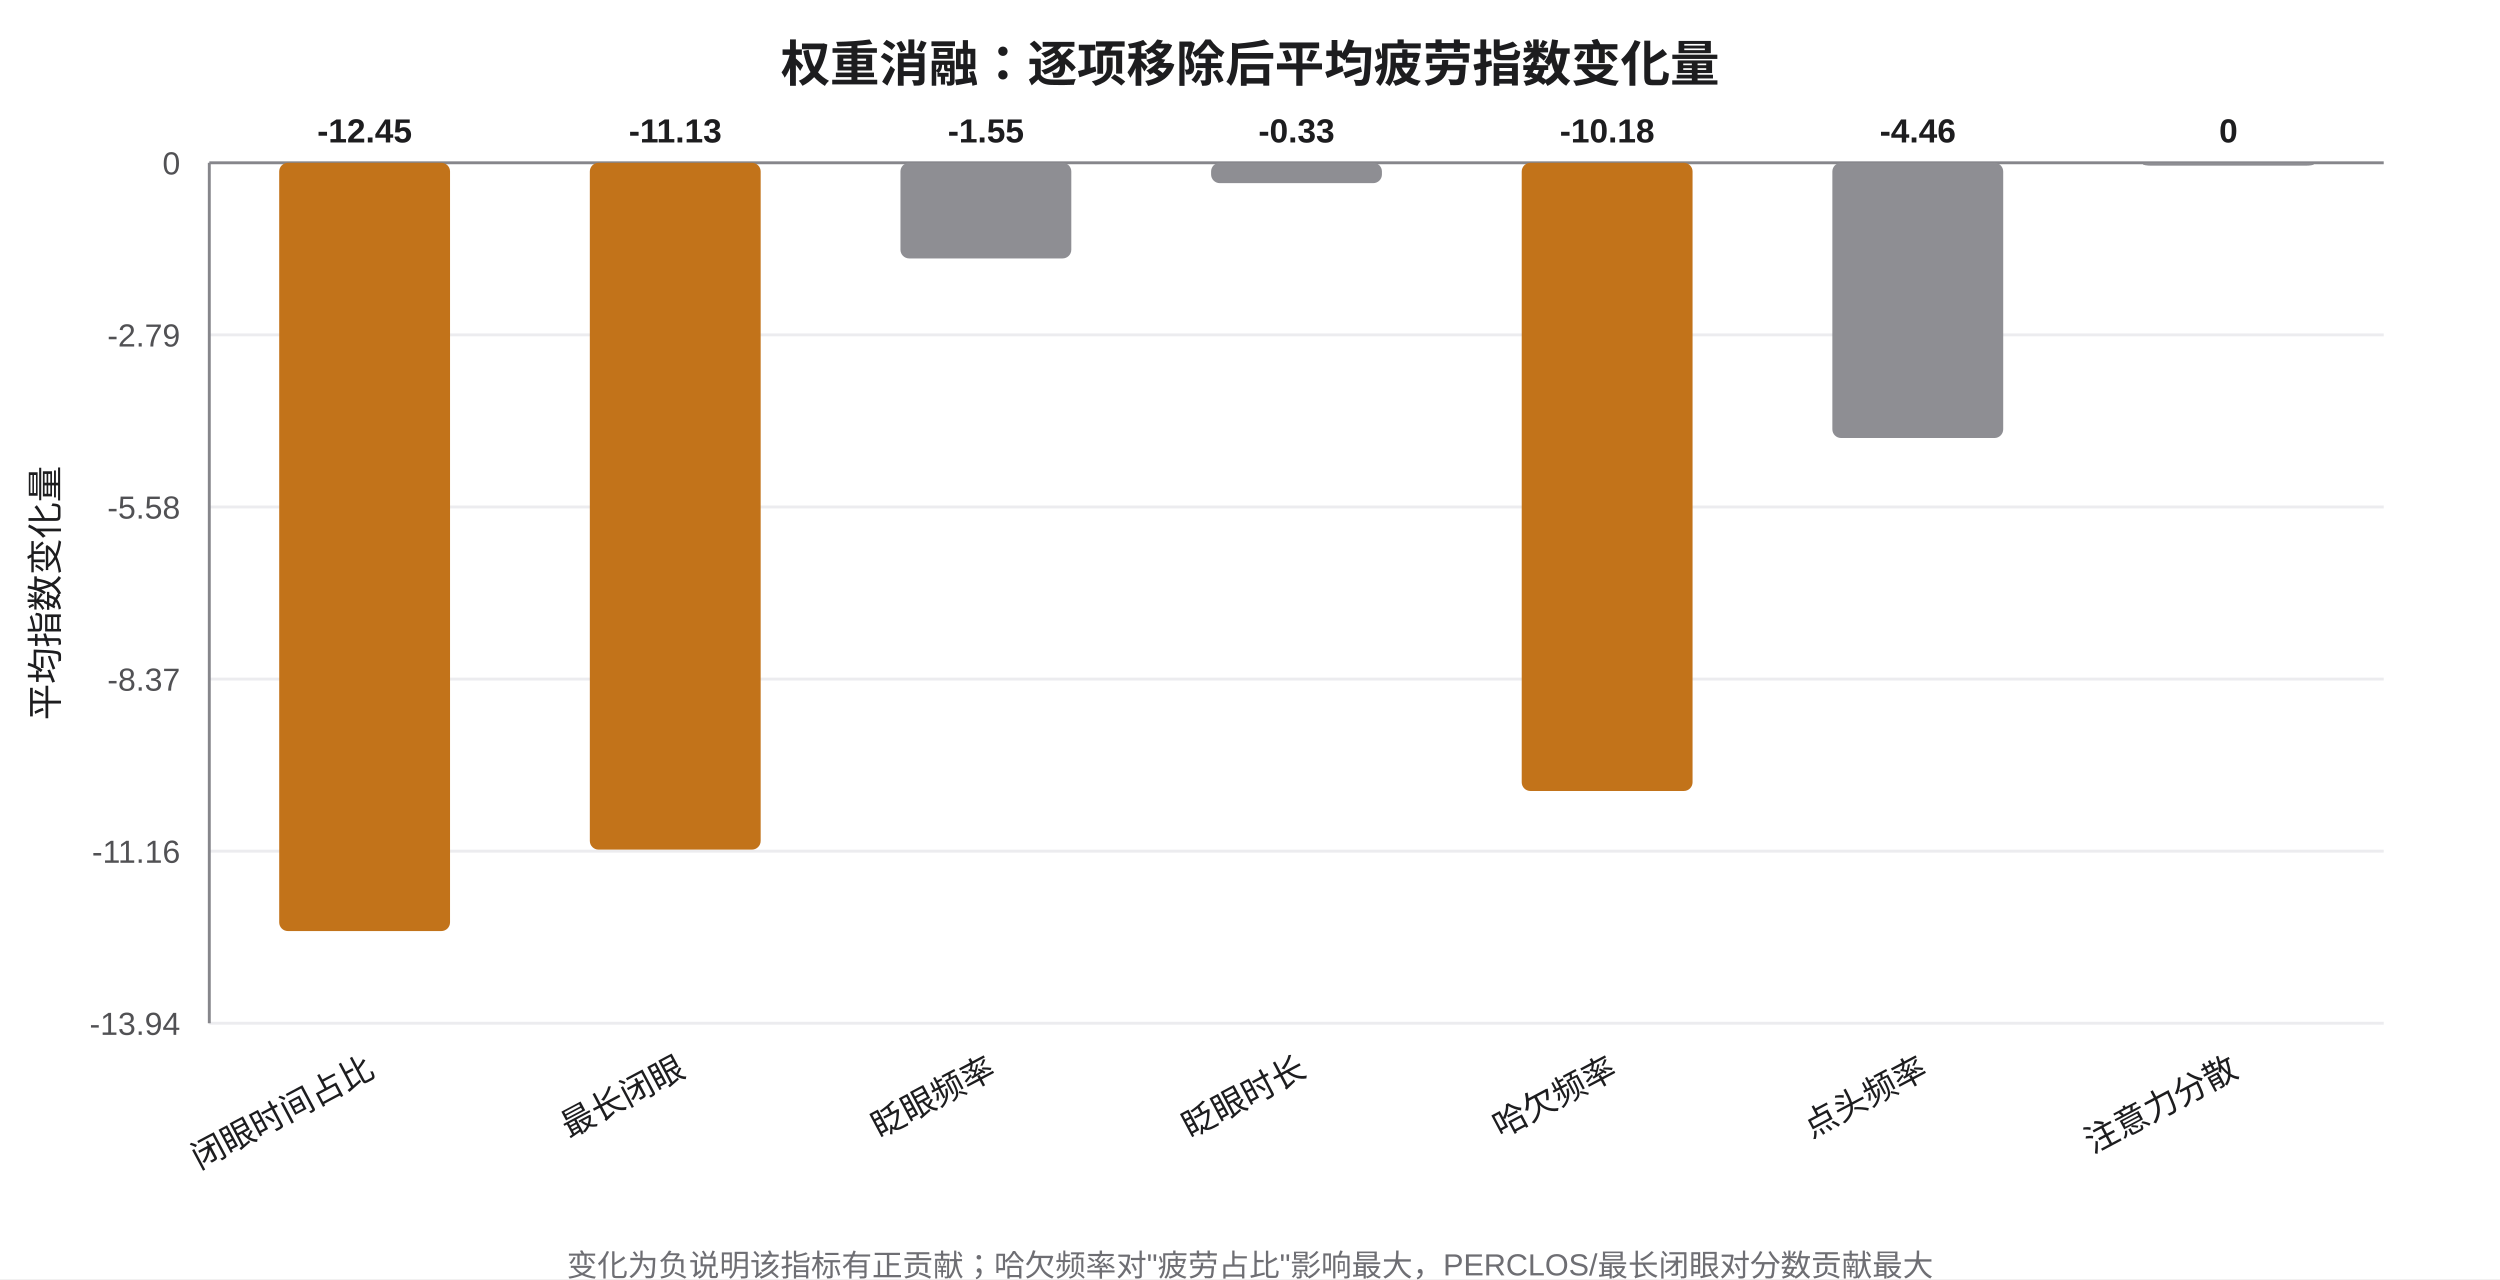
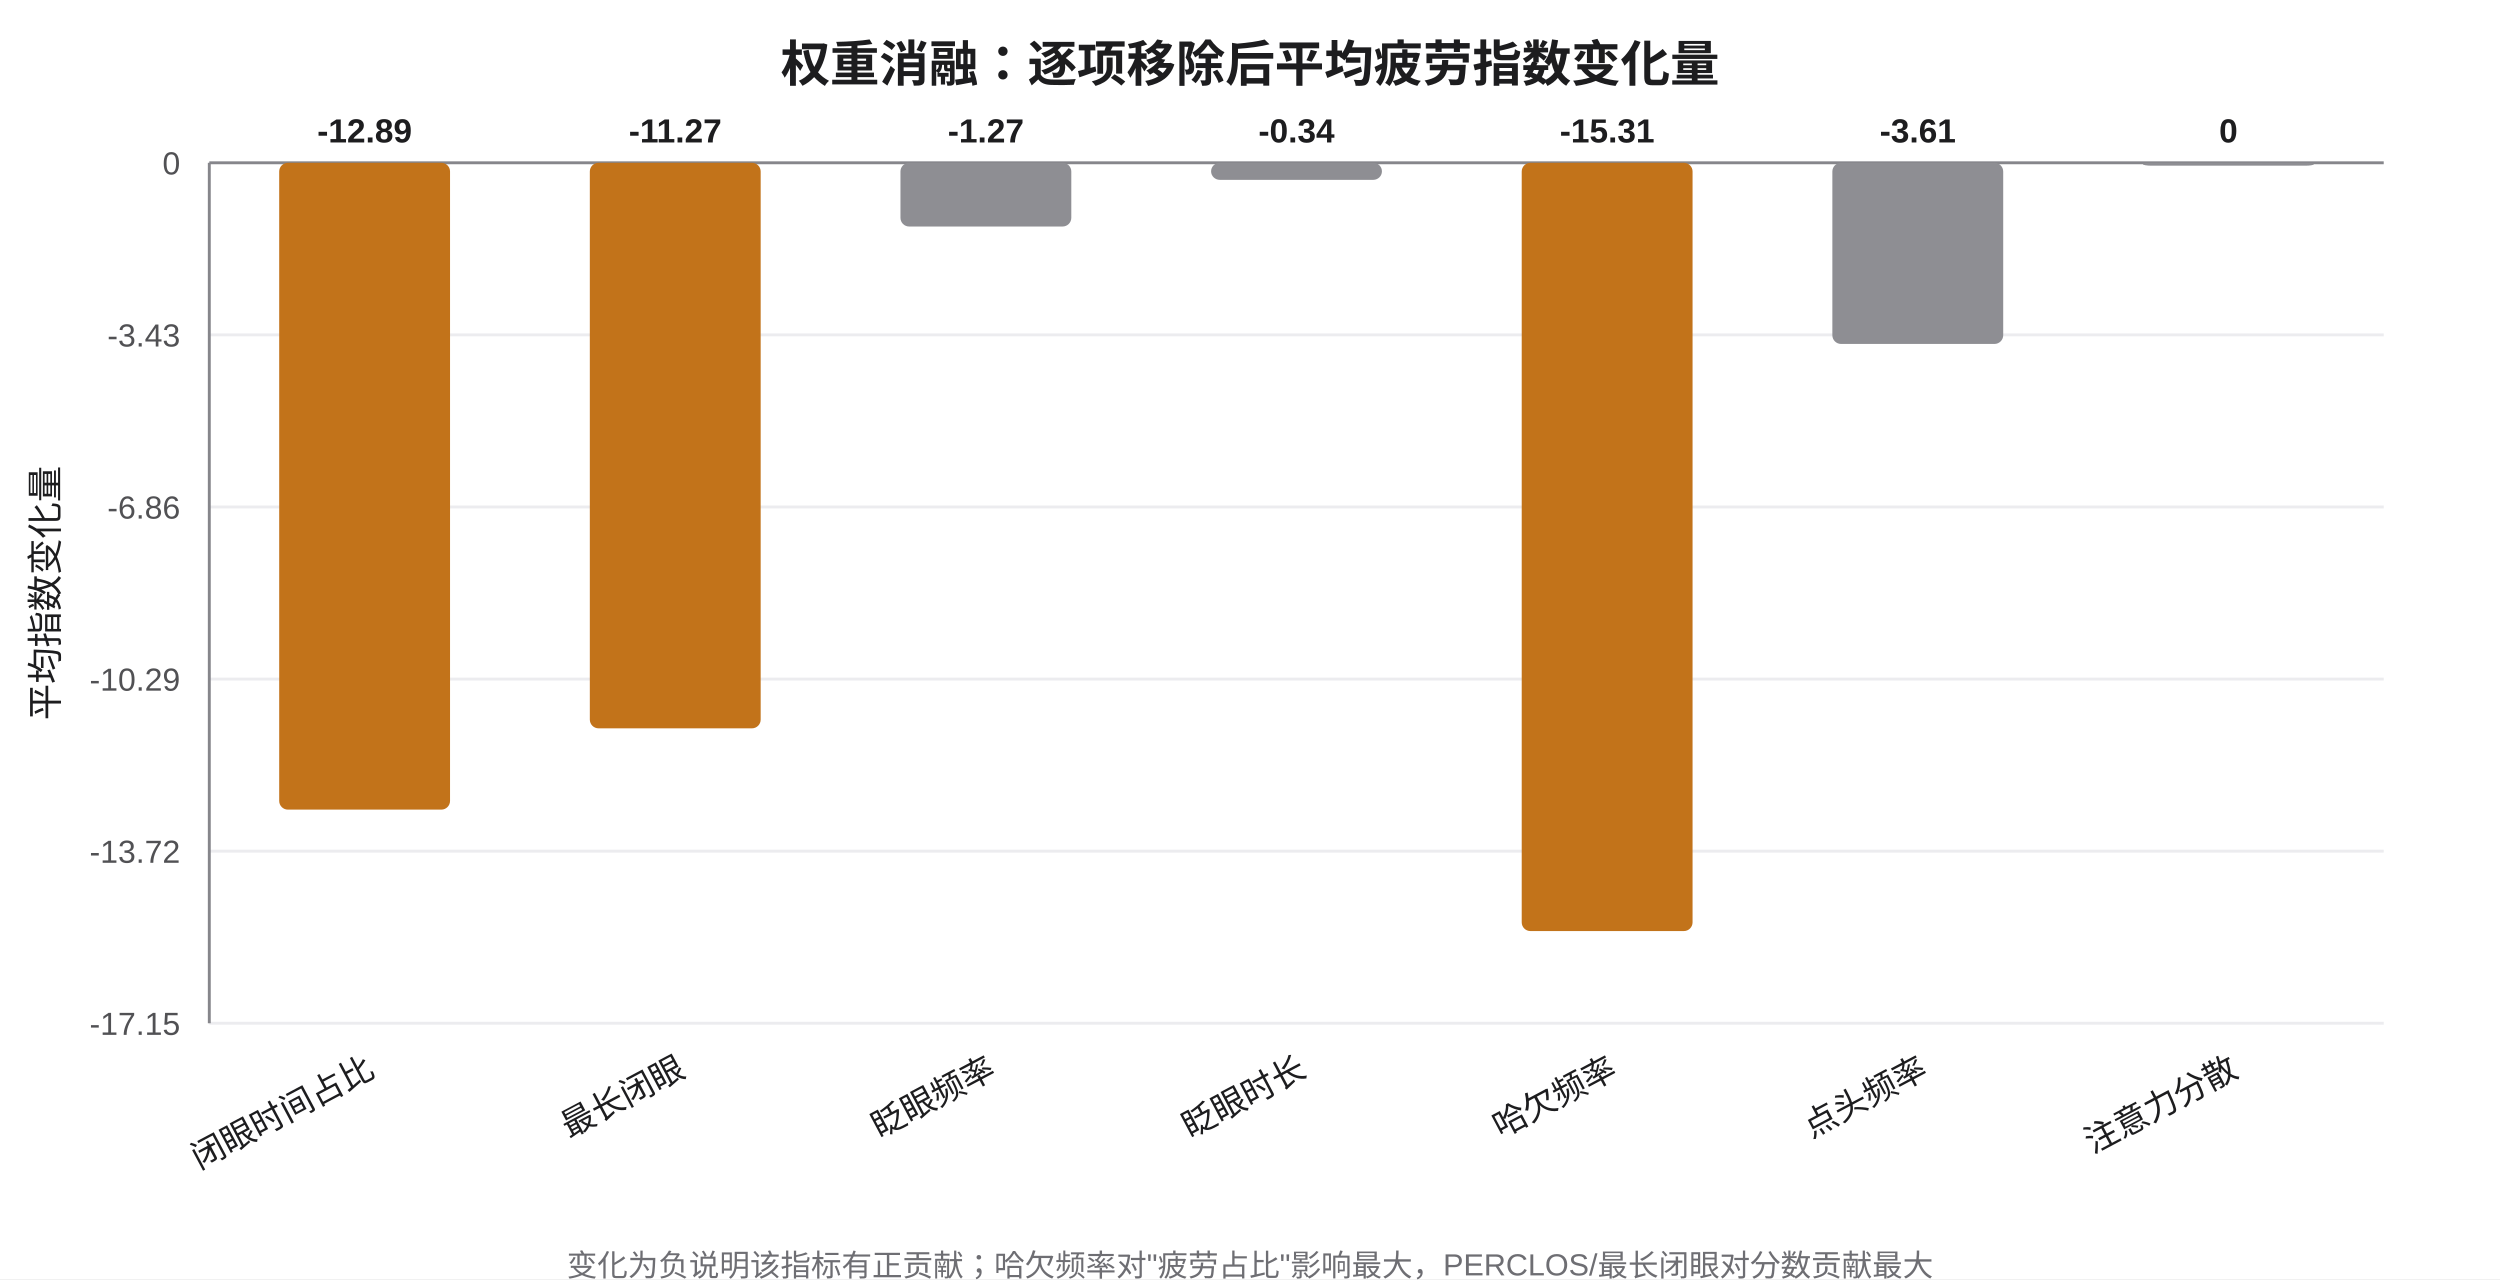
<svg xmlns="http://www.w3.org/2000/svg" width="860" height="440" viewBox="0 0 860 440" font-family="'Microsoft YaHei','PingFang SC','Helvetica Neue',Arial,sans-serif">
  <rect width="860" height="440" fill="#ffffff" />
  <text x="430" y="28" font-size="17" fill="#1d1d1f" text-anchor="middle" font-weight="600">权重消融：逐项移除后平均疲劳指数变化量</text>
  <line x1="72" y1="352" x2="820" y2="352" stroke="#ececef" stroke-width="1" />
-   <text x="62" y="356" font-size="11" fill="#515154" text-anchor="end" font-weight="400">-13.94</text>
+   <text x="62" y="356" font-size="11" fill="#515154" text-anchor="end" font-weight="400">-17.15</text>
  <line x1="72" y1="292.8" x2="820" y2="292.8" stroke="#ececef" stroke-width="1" />
-   <text x="62" y="296.8" font-size="11" fill="#515154" text-anchor="end" font-weight="400">-11.16</text>
+   <text x="62" y="296.8" font-size="11" fill="#515154" text-anchor="end" font-weight="400">-13.72</text>
  <line x1="72" y1="233.6" x2="820" y2="233.6" stroke="#ececef" stroke-width="1" />
-   <text x="62" y="237.6" font-size="11" fill="#515154" text-anchor="end" font-weight="400">-8.37</text>
+   <text x="62" y="237.6" font-size="11" fill="#515154" text-anchor="end" font-weight="400">-10.29</text>
  <line x1="72" y1="174.4" x2="820" y2="174.4" stroke="#ececef" stroke-width="1" />
-   <text x="62" y="178.4" font-size="11" fill="#515154" text-anchor="end" font-weight="400">-5.58</text>
+   <text x="62" y="178.4" font-size="11" fill="#515154" text-anchor="end" font-weight="400">-6.86</text>
  <line x1="72" y1="115.2" x2="820" y2="115.2" stroke="#ececef" stroke-width="1" />
-   <text x="62" y="119.2" font-size="11" fill="#515154" text-anchor="end" font-weight="400">-2.79</text>
+   <text x="62" y="119.2" font-size="11" fill="#515154" text-anchor="end" font-weight="400">-3.43</text>
  <line x1="72" y1="56" x2="820" y2="56" stroke="#86868b" stroke-width="1" />
  <text x="62" y="60" font-size="11" fill="#515154" text-anchor="end" font-weight="400">0</text>
-   <rect x="96.043" y="56" width="58.771" height="264.286" fill="#c2731a" fill-opacity="1" rx="3" />
-   <text x="125.429" y="49" font-size="11.5" fill="#1d1d1f" text-anchor="middle" font-weight="600">-12.45</text>
+   <rect x="96.043" y="56" width="58.771" height="222.511" fill="#c2731a" fill-opacity="1" rx="3" />
+   <text x="125.429" y="49" font-size="11.5" fill="#1d1d1f" text-anchor="middle" font-weight="600">-12.89</text>
  <text x="129.429" y="370" font-size="11.5" fill="#1d1d1f" text-anchor="end" font-weight="400" transform="rotate(-28 129.4286 370)">闭眼时间占比</text>
-   <rect x="202.9" y="56" width="58.771" height="236.265" fill="#c2731a" fill-opacity="1" rx="3" />
-   <text x="232.286" y="49" font-size="11.5" fill="#1d1d1f" text-anchor="middle" font-weight="600">-11.13</text>
+   <rect x="202.9" y="56" width="58.771" height="194.546" fill="#c2731a" fill-opacity="1" rx="3" />
+   <text x="232.286" y="49" font-size="11.5" fill="#1d1d1f" text-anchor="middle" font-weight="600">-11.27</text>
  <text x="236.286" y="370" font-size="11.5" fill="#1d1d1f" text-anchor="end" font-weight="400" transform="rotate(-28 236.2857 370)">最长闭眼</text>
-   <rect x="309.757" y="56" width="58.771" height="32.903" fill="#8e8e93" fill-opacity="1" rx="3" />
-   <text x="339.143" y="49" font-size="11.5" fill="#1d1d1f" text-anchor="middle" font-weight="600">-1.55</text>
+   <rect x="309.757" y="56" width="58.771" height="21.923" fill="#8e8e93" fill-opacity="1" rx="3" />
+   <text x="339.143" y="49" font-size="11.5" fill="#1d1d1f" text-anchor="middle" font-weight="600">-1.27</text>
  <text x="343.143" y="370" font-size="11.5" fill="#1d1d1f" text-anchor="end" font-weight="400" transform="rotate(-28 343.1429 370)">眨眼频率</text>
-   <rect x="416.614" y="56" width="58.771" height="7.005" fill="#8e8e93" fill-opacity="1" rx="3" />
-   <text x="446" y="49" font-size="11.5" fill="#1d1d1f" text-anchor="middle" font-weight="600">-0.33</text>
+   <rect x="416.614" y="56" width="58.771" height="5.869" fill="#8e8e93" fill-opacity="1" rx="3" />
+   <text x="446" y="49" font-size="11.5" fill="#1d1d1f" text-anchor="middle" font-weight="600">-0.34</text>
  <text x="450" y="370" font-size="11.5" fill="#1d1d1f" text-anchor="end" font-weight="400" transform="rotate(-28 450 370)">眨眼时长</text>
-   <rect x="523.471" y="56" width="58.771" height="216.099" fill="#c2731a" fill-opacity="1" rx="3" />
-   <text x="552.857" y="49" font-size="11.5" fill="#1d1d1f" text-anchor="middle" font-weight="600">-10.18</text>
+   <rect x="523.471" y="56" width="58.771" height="264.286" fill="#c2731a" fill-opacity="1" rx="3" />
+   <text x="552.857" y="49" font-size="11.5" fill="#1d1d1f" text-anchor="middle" font-weight="600">-15.31</text>
  <text x="556.857" y="370" font-size="11.5" fill="#1d1d1f" text-anchor="end" font-weight="400" transform="rotate(-28 556.8571 370)">哈欠频率</text>
-   <rect x="630.329" y="56" width="58.771" height="94.676" fill="#8e8e93" fill-opacity="1" rx="3" />
-   <text x="659.714" y="49" font-size="11.5" fill="#1d1d1f" text-anchor="middle" font-weight="600">-4.46</text>
+   <rect x="630.329" y="56" width="58.771" height="62.317" fill="#8e8e93" fill-opacity="1" rx="3" />
+   <text x="659.714" y="49" font-size="11.5" fill="#1d1d1f" text-anchor="middle" font-weight="600">-3.61</text>
  <text x="663.714" y="370" font-size="11.5" fill="#1d1d1f" text-anchor="end" font-weight="400" transform="rotate(-28 663.7143 370)">点头频率</text>
  <rect x="737.186" y="56" width="58.771" height="1" fill="#8e8e93" fill-opacity="1" rx="3" />
  <text x="766.571" y="49" font-size="11.5" fill="#1d1d1f" text-anchor="middle" font-weight="600">0</text>
  <text x="770.571" y="370" font-size="11.5" fill="#1d1d1f" text-anchor="end" font-weight="400" transform="rotate(-28 770.5714 370)">注意力分散</text>
  <line x1="72" y1="56" x2="72" y2="352" stroke="#86868b" stroke-width="1" />
  <text x="20" y="204" font-size="12.5" fill="#1d1d1f" text-anchor="middle" font-weight="400" transform="rotate(-90 20 204)">平均指数变化量</text>
  <text x="430" y="439" font-size="10.5" fill="#6e6e73" text-anchor="middle" font-weight="400">变化为负说明该指标有正贡献；哈欠频率对"疲劳占比"影响最大，PERCLOS/最长闭眼对分数贡献最大</text>
</svg>
